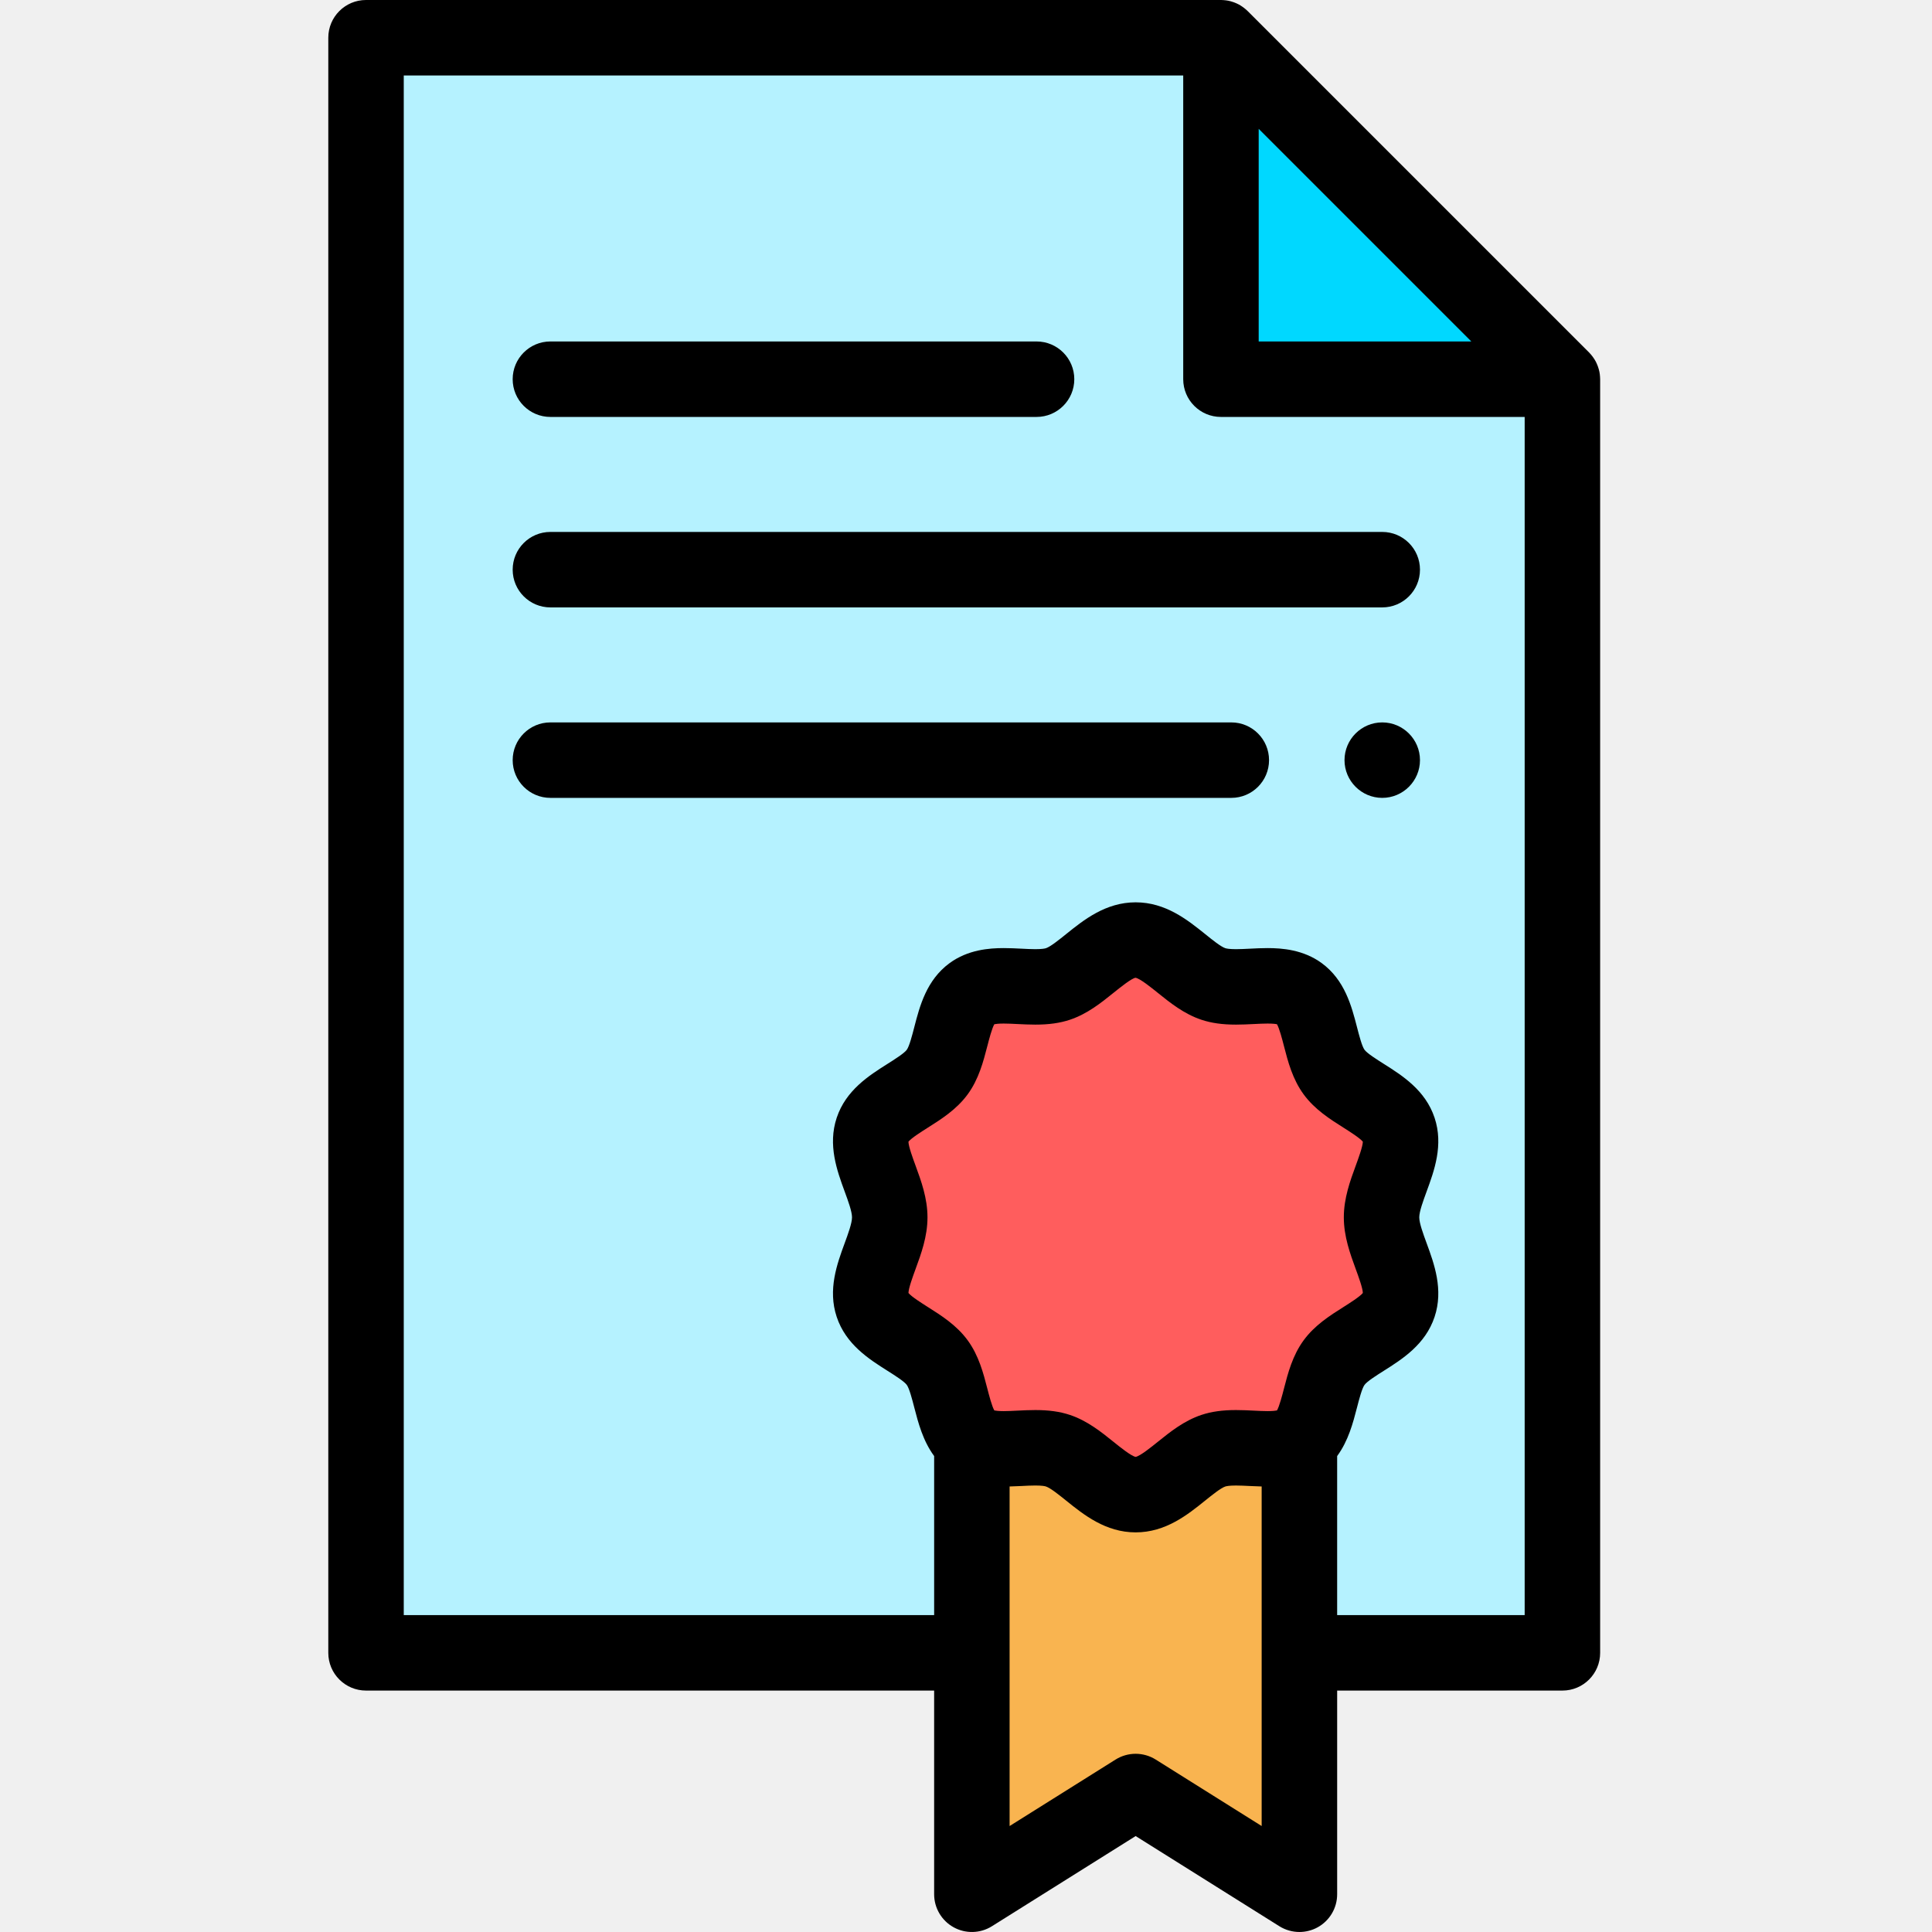
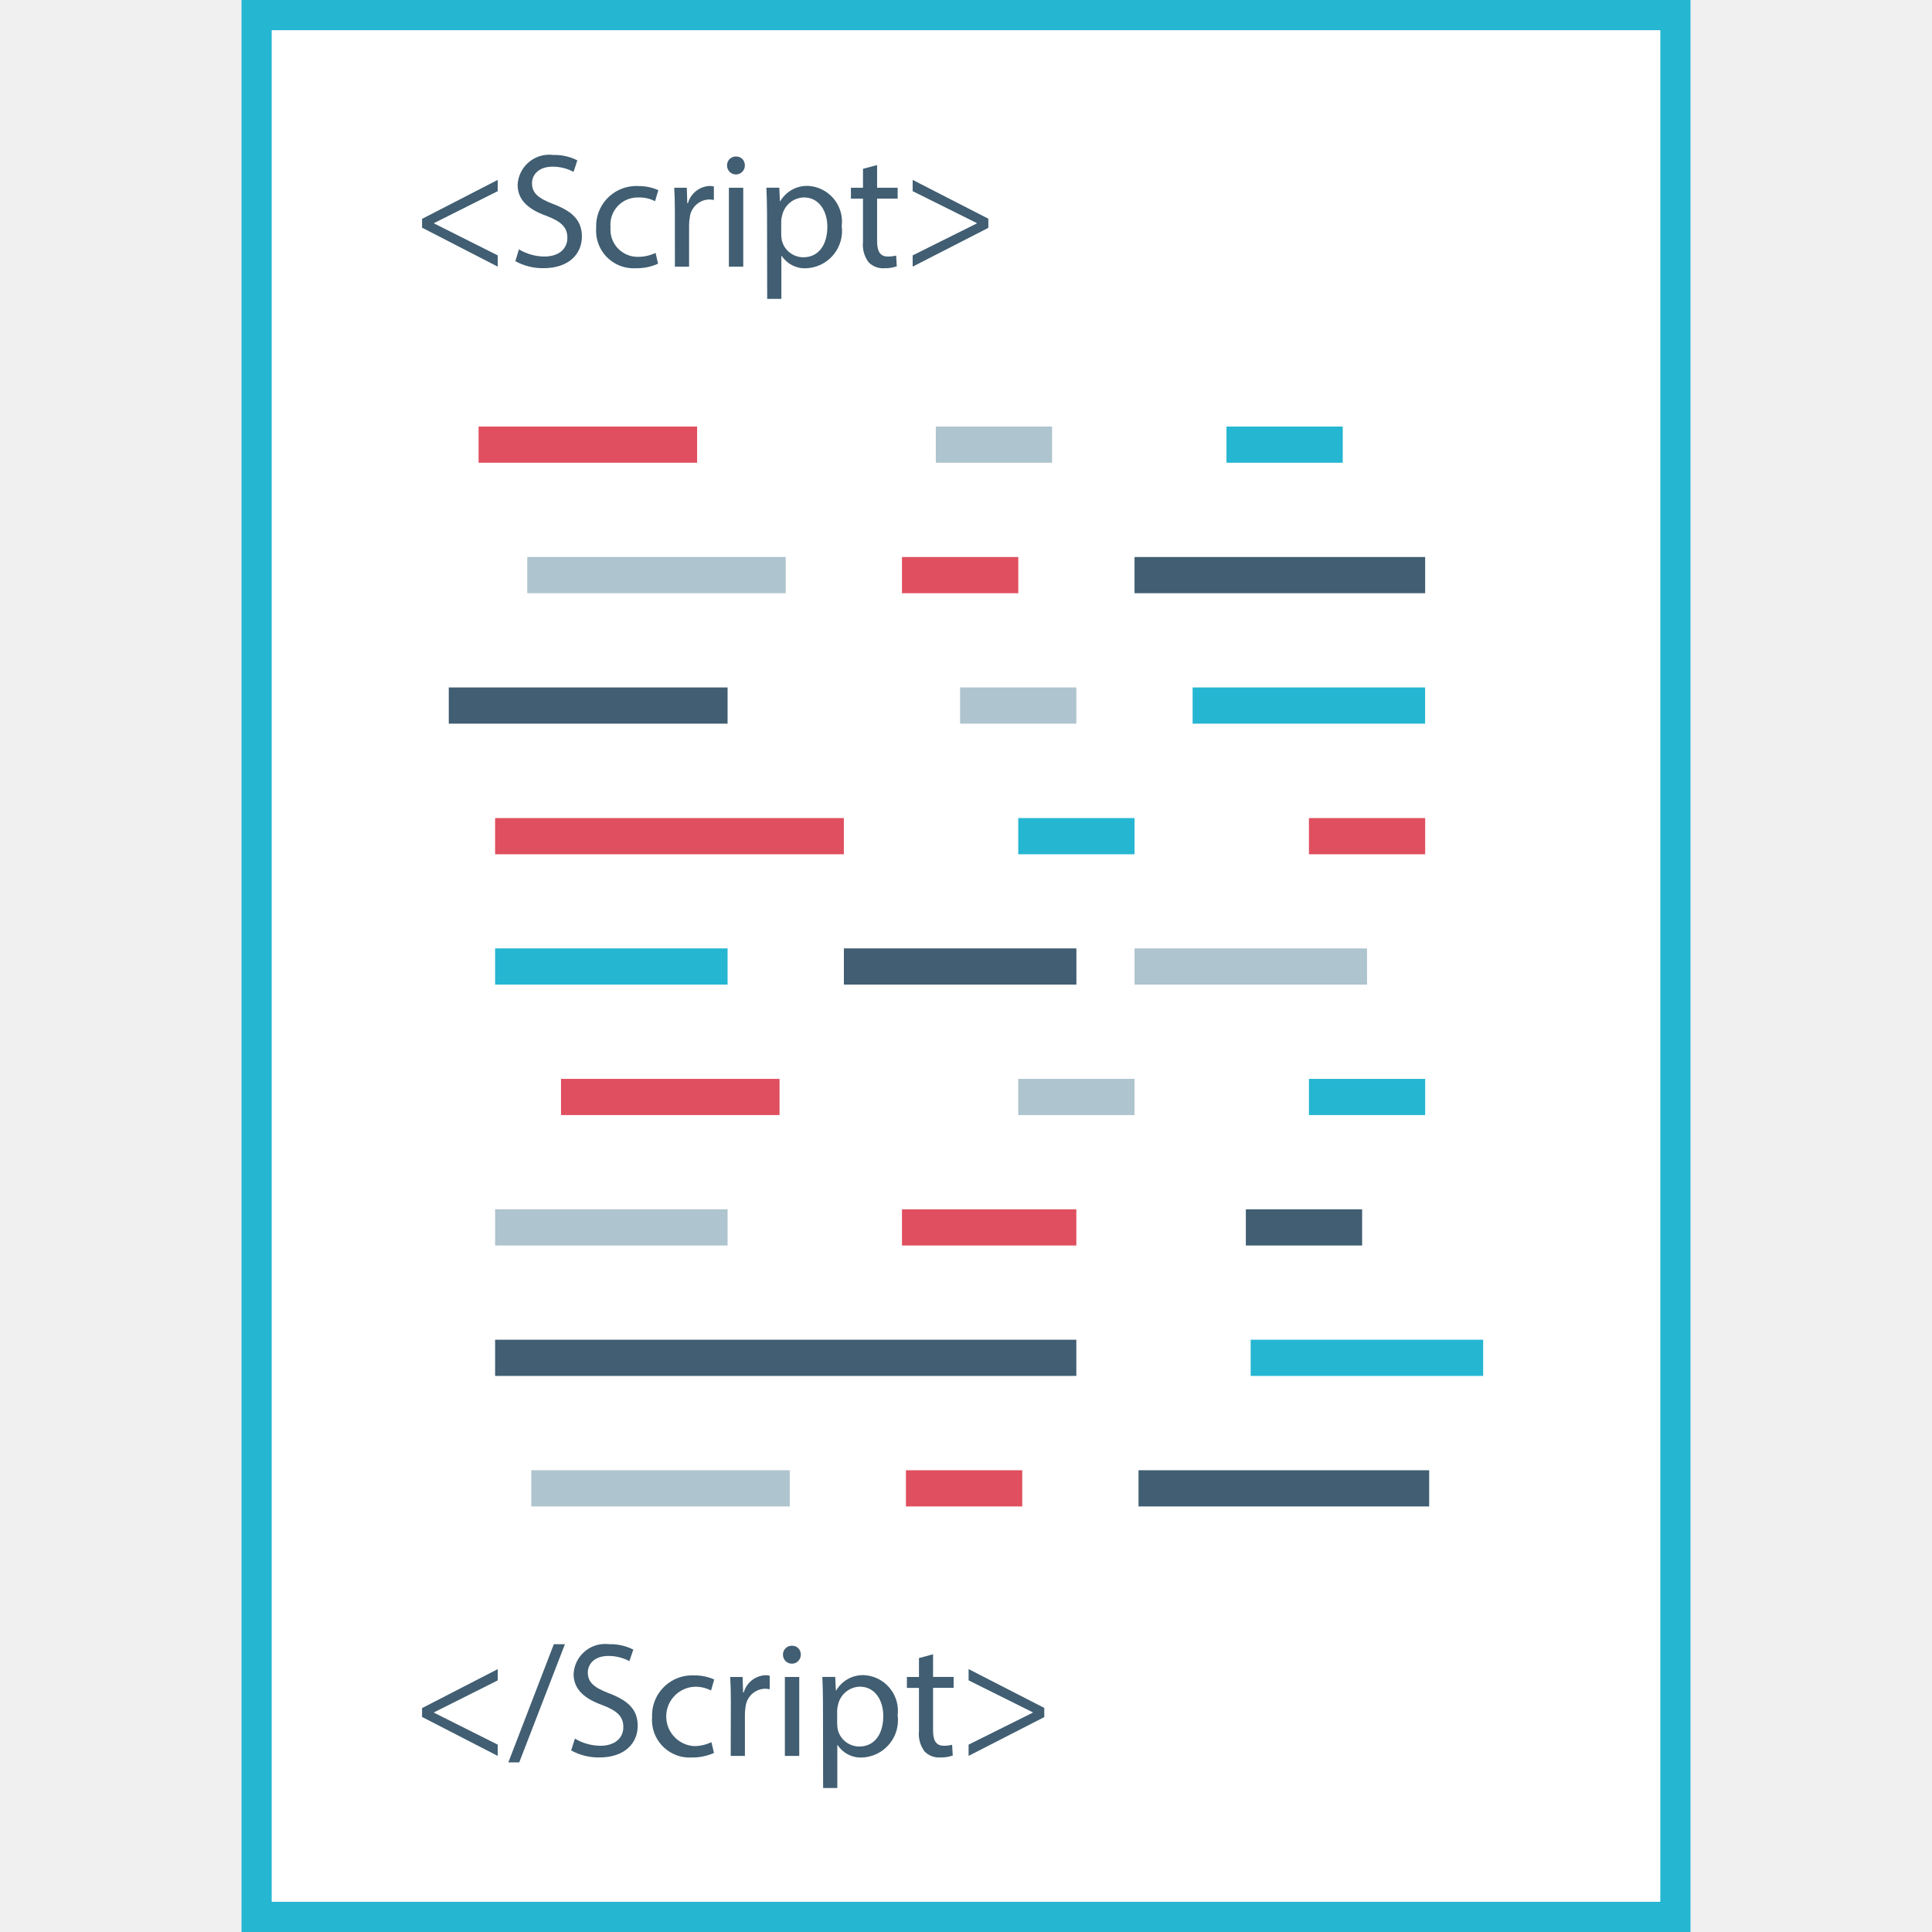
- <svg xmlns="http://www.w3.org/2000/svg" height="512pt" viewBox="-87 0 512 512.001" width="512pt">
-   <g fill-rule="evenodd">
-     <path d="m10 10h226.566l90.488 90.492v337.531h-317.055zm0 0" fill="#b5f2ff" />
-     <path d="m236.566 10v90.492h90.488zm0 0" fill="#00d8ff" />
-     <path d="m170.555 381.91h86.805v120.09l-43.402-27.227-43.402 27.227zm0 0" fill="#f9b450" />
-     <path d="m213.957 249.121c7.656 0 13.711 9.352 20.598 11.645 6.887 2.289 17.066-1.668 22.805 2.539 5.734 4.203 4.988 15.082 9.191 20.82 4.203 5.734 14.852 8.367 17.145 15.258 2.289 6.887-4.574 15.566-4.574 23.223 0 7.66 6.863 16.34 4.574 23.227-2.293 6.891-12.941 9.523-17.145 15.258-4.203 5.738-3.457 16.617-9.191 20.82-5.738 4.207-15.918.25-22.805 2.539-6.887 2.293-12.941 11.645-20.598 11.645s-13.711-9.352-20.598-11.645c-6.887-2.289-17.066 1.668-22.805-2.539-5.734-4.203-4.988-15.082-9.191-20.82-4.207-5.734-14.852-8.367-17.145-15.254-2.293-6.891 4.57-15.57 4.57-23.23 0-7.656-6.863-16.336-4.57-23.223 2.293-6.891 12.938-9.523 17.145-15.258 4.203-5.738 3.457-16.617 9.191-20.82 5.734-4.207 15.914-.25 22.805-2.539 6.887-2.293 12.941-11.645 20.598-11.645zm0 0" fill="#ff5d5d" />
-     <path d="m337.039 100.152c-.004-.109-.008-.219-.016-.328-.031-.434-.074-.859-.16-1.281 0 0 0 0 0-.004-.086-.422-.207-.84-.344-1.246-.035-.102-.07-.203-.109-.305-.145-.387-.309-.766-.496-1.133-.012-.02-.02-.039-.031-.059-.203-.383-.438-.746-.691-1.102-.062-.09-.129-.176-.195-.266-.27-.352-.551-.691-.867-1.008l-90.492-90.492c-.316-.316-.656-.598-1.008-.867-.09-.066-.18-.137-.27-.199-.355-.254-.715-.488-1.094-.688-.027-.016-.055-.023-.078-.039-.359-.188-.734-.348-1.113-.492-.105-.039-.207-.074-.316-.109-.406-.137-.816-.258-1.242-.344-.004 0-.008 0-.008 0-.418-.082-.844-.129-1.273-.16-.109-.004-.219-.012-.328-.016-.113-.004-.227-.016-.34-.016h-226.566c-5.523 0-10 4.477-10 10v428.023c0 5.523 4.477 10 10 10h150.555v53.977c0 3.637 1.977 6.988 5.16 8.75 3.188 1.762 7.074 1.656 10.156-.277l38.086-23.895 38.086 23.895c1.621 1.016 3.469 1.527 5.316 1.527 1.664 0 3.332-.414 4.84-1.246 3.184-1.762 5.16-5.113 5.16-8.754v-53.977h59.695c5.523 0 10-4.477 10-10v-337.531c0-.113-.012-.227-.016-.34zm-90.473-66.008 56.348 56.348h-56.348zm-90.945 274.727c-.703-1.91-1.848-5.031-1.875-6.309.781-.969 3.492-2.684 5.152-3.73 3.562-2.25 7.602-4.805 10.531-8.797 2.957-4.035 4.16-8.695 5.223-12.805.465-1.797 1.215-4.699 1.855-5.797.352-.074 1.09-.18 2.477-.18 1.113 0 2.359.062 3.68.129 1.516.074 3.078.152 4.711.152 3.602 0 6.508-.406 9.145-1.285 4.605-1.531 8.289-4.496 11.539-7.113 1.797-1.445 4.805-3.867 5.852-4.016 1.145.148 4.148 2.57 5.945 4.016 3.25 2.617 6.938 5.582 11.543 7.113 2.637.879 5.539 1.285 9.145 1.285 1.629 0 3.195-.078 4.707-.152 1.32-.066 2.566-.129 3.684-.129 1.387 0 2.121.102 2.477.18.641 1.098 1.391 4 1.852 5.797 1.062 4.109 2.27 8.77 5.227 12.805 2.926 3.992 6.965 6.543 10.531 8.797 1.656 1.051 4.367 2.762 5.148 3.73-.027 1.277-1.172 4.398-1.871 6.309-1.488 4.051-3.172 8.645-3.172 13.734 0 5.09 1.684 9.684 3.168 13.738.703 1.91 1.848 5.031 1.875 6.309-.781.969-3.492 2.68-5.148 3.73-3.566 2.25-7.605 4.805-10.531 8.797-2.957 4.035-4.164 8.695-5.227 12.805-.461 1.793-1.215 4.699-1.852 5.797-.355.074-1.09.18-2.477.18-1.117 0-2.363-.062-3.684-.129-1.512-.074-3.078-.152-4.707-.152-3.605 0-6.508.406-9.145 1.285-4.605 1.531-8.293 4.5-11.543 7.113-1.77 1.43-4.723 3.801-5.898 4.012-1.176-.211-4.125-2.582-5.895-4.012-3.254-2.613-6.938-5.582-11.543-7.113-2.637-.879-5.543-1.285-9.145-1.285-1.629 0-3.195.078-4.711.152-1.316.066-2.562.129-3.68.129-1.387 0-2.121-.105-2.477-.18-.641-1.098-1.391-4-1.855-5.797-1.059-4.109-2.266-8.77-5.223-12.805-2.926-3.992-6.965-6.547-10.531-8.797-1.656-1.047-4.367-2.762-5.148-3.73.027-1.273 1.172-4.398 1.871-6.309 1.488-4.051 3.172-8.645 3.172-13.734 0-5.094-1.688-9.688-3.172-13.738zm91.738 175.051-28.086-17.621c-3.25-2.035-7.383-2.035-10.633 0l-28.086 17.621v-89.992c1.062-.031 2.105-.07 3.117-.121 1.324-.07 2.574-.133 3.703-.133 1.773 0 2.531.164 2.824.262 1.191.398 3.48 2.242 5.32 3.723 4.668 3.758 10.477 8.434 18.438 8.434 7.961 0 13.77-4.676 18.438-8.434 1.84-1.48 4.129-3.324 5.316-3.719.297-.098 1.055-.262 2.828-.262 1.129 0 2.379.062 3.703.129 1.012.051 2.055.094 3.113.121v89.992zm20-55.898v-42.152c2.973-4.039 4.215-8.82 5.266-12.883.551-2.133 1.305-5.051 1.992-5.984.684-.938 3.227-2.543 5.082-3.715 4.922-3.109 11.047-6.98 13.48-14.301 2.406-7.223-.098-14.047-2.109-19.531-.914-2.488-1.949-5.312-1.949-6.852 0-1.539 1.035-4.359 1.949-6.848 2.012-5.484 4.516-12.312 2.109-19.535-2.434-7.316-8.559-11.188-13.48-14.297-1.855-1.172-4.398-2.781-5.082-3.711-.688-.938-1.441-3.855-1.992-5.988-1.438-5.566-3.227-12.496-9.352-16.988-4.875-3.57-10.52-3.984-14.344-3.984-1.617 0-3.18.078-4.688.156-1.324.066-2.574.129-3.699.129-1.777 0-2.535-.164-2.828-.262-1.188-.395-3.477-2.238-5.316-3.723-4.672-3.754-10.48-8.43-18.441-8.43-7.957 0-13.77 4.676-18.438 8.43-1.84 1.48-4.129 3.328-5.316 3.723-.293.098-1.055.262-2.828.262-1.125 0-2.379-.062-3.703-.133-1.508-.074-3.066-.152-4.688-.152-3.82 0-9.465.414-14.336 3.984-6.129 4.492-7.922 11.422-9.359 16.988-.551 2.133-1.305 5.051-1.988 5.984-.688.934-3.23 2.543-5.086 3.715-4.922 3.109-11.043 6.98-13.48 14.297-2.406 7.227.098 14.051 2.109 19.535.914 2.488 1.949 5.309 1.949 6.848 0 1.539-1.035 4.363-1.949 6.852-2.012 5.484-4.516 12.309-2.109 19.535 2.438 7.316 8.562 11.188 13.48 14.297 1.859 1.172 4.398 2.781 5.086 3.715.684.934 1.438 3.852 1.988 5.984 1.051 4.062 2.297 8.848 5.27 12.883v42.152h-140.559v-408.023h206.566v80.492c0 5.523 4.477 10 10 10h80.488v317.531zm0 0" />
-     <path d="m58.863 110.492h128.836c5.52 0 10-4.477 10-10 0-5.523-4.48-10-10-10h-128.836c-5.523 0-10 4.477-10 10 0 5.523 4.48 10 10 10zm0 0" />
-     <path d="m279.309 140.969h-220.445c-5.523 0-10 4.477-10 10s4.477 10 10 10h220.445c5.523 0 10-4.477 10-10s-4.477-10-10-10zm0 0" />
-     <path d="m239.309 191.445h-180.445c-5.523 0-10 4.48-10 10 0 5.523 4.477 10 10 10h180.445c5.523 0 10-4.477 10-10 0-5.52-4.477-10-10-10zm0 0" />
-     <path d="m279.309 191.445c-5.508 0-10 4.492-10 10 0 5.508 4.492 10 10 10 5.512 0 10-4.492 10-10 0-5.508-4.488-10-10-10zm0 0" />
+ <svg xmlns="http://www.w3.org/2000/svg" version="1.1" id="Layer_1" x="0px" y="0px" viewBox="0 0 512 512" style="enable-background:new 0 0 512 512;" xml:space="preserve">
+   <rect x="68" y="4" style="fill:#FFFFFF;" width="376" height="504" />
+   <path style="fill:#25B6D2;" d="M440,8v496H72V8H440 M448,0H64v512h384V0z" />
+   <rect x="301.72" y="389.632" style="fill:#415E72;" width="77.024" height="9.592" />
+   <rect x="240.08" y="389.632" style="fill:#E04F5F;" width="30.824" height="9.592" />
+   <rect x="140.8" y="389.632" style="fill:#AEC4CE;" width="68.496" height="9.592" />
+   <rect x="330.16" y="320.48" style="fill:#415E72;" width="30.816" height="9.592" />
+   <rect x="239.032" y="320.48" style="fill:#E04F5F;" width="46.208" height="9.592" />
+   <rect x="131.208" y="320.48" style="fill:#AEC4CE;" width="61.608" height="9.592" />
+   <rect x="131.208" y="251.336" style="fill:#25B6D2;" width="61.608" height="9.592" />
+   <rect x="223.64" y="251.336" style="fill:#415E72;" width="61.616" height="9.592" />
+   <rect x="300.664" y="251.336" style="fill:#AEC4CE;" width="61.608" height="9.592" />
+   <rect x="346.88" y="285.912" style="fill:#25B6D2;" width="30.808" height="9.592" />
+   <rect x="269.848" y="285.912" style="fill:#AEC4CE;" width="30.816" height="9.592" />
+   <rect x="148.672" y="285.912" style="fill:#E04F5F;" width="57.912" height="9.592" />
+   <rect x="325.032" y="113.04" style="fill:#25B6D2;" width="30.808" height="9.592" />
+   <rect x="248" y="113.04" style="fill:#AEC4CE;" width="30.808" height="9.592" />
+   <rect x="126.824" y="113.04" style="fill:#E04F5F;" width="57.92" height="9.592" />
+   <rect x="131.208" y="355.04" style="fill:#415E72;" width="154.032" height="9.592" />
+   <rect x="331.44" y="355.04" style="fill:#25B6D2;" width="61.616" height="9.592" />
+   <rect x="346.88" y="216.8" style="fill:#E04F5F;" width="30.808" height="9.592" />
+   <rect x="269.848" y="216.8" style="fill:#25B6D2;" width="30.816" height="9.592" />
+   <rect x="131.208" y="216.8" style="fill:#E04F5F;" width="92.424" height="9.592" />
+   <rect x="300.664" y="147.616" style="fill:#415E72;" width="77.016" height="9.592" />
+   <rect x="239.032" y="147.616" style="fill:#E04F5F;" width="30.824" height="9.592" />
+   <rect x="139.728" y="147.616" style="fill:#AEC4CE;" width="68.496" height="9.592" />
+   <rect x="316.056" y="182.184" style="fill:#25B6D2;" width="61.616" height="9.592" />
+   <rect x="254.432" y="182.184" style="fill:#AEC4CE;" width="30.808" height="9.592" />
+   <g>
+     <rect x="118.928" y="182.184" style="fill:#415E72;" width="73.888" height="9.592" />
+     <path style="fill:#415E72;" d="M111.848,58l20.056-10.328v2.984l-16.896,8.472V59.2l16.896,8.48v2.984l-20.056-10.328   C111.848,60.336,111.848,58,111.848,58z" />
+     <path style="fill:#415E72;" d="M137.52,66.088c2.04,1.216,4.368,1.872,6.744,1.896c3.84,0,6.096-2.032,6.096-4.968   c0-2.728-1.552-4.28-5.496-5.792c-4.752-1.688-7.688-4.152-7.688-8.256c0.232-4.624,4.16-8.192,8.784-7.96   c0.216,0.008,0.424,0.032,0.64,0.056c2.216-0.064,4.424,0.424,6.4,1.432l-1,3.056c-1.696-0.912-3.6-1.384-5.528-1.384   c-4,0-5.488,2.4-5.488,4.368c0,2.72,1.768,4.064,5.792,5.6c4.92,1.896,7.432,4.28,7.432,8.552c0,4.504-3.328,8.384-10.192,8.384   c-2.6,0.032-5.16-0.608-7.44-1.856L137.52,66.088z" />
+     <path style="fill:#415E72;" d="M174.4,69.88c-1.888,0.848-3.944,1.256-6.008,1.208c-5.48,0.272-10.144-3.952-10.416-9.432   c-0.024-0.416-0.016-0.824,0.016-1.24c-0.272-5.864,4.256-10.832,10.12-11.112c0.36-0.016,0.72-0.016,1.08,0.008   c1.816-0.024,3.616,0.344,5.272,1.08l-0.864,2.936c-1.36-0.712-2.88-1.048-4.408-0.992c-3.976-0.128-7.296,2.992-7.424,6.968   c-0.008,0.312,0,0.624,0.032,0.936c-0.344,3.96,2.584,7.456,6.552,7.8c0.24,0.024,0.48,0.032,0.712,0.024   c1.616,0.008,3.208-0.352,4.664-1.04L174.4,69.88z" />
+     <path style="fill:#415E72;" d="M178.848,56.272c0-2.464-0.048-4.576-0.168-6.52h3.328l0.128,4.104h0.168   c0.736-2.616,3.072-4.464,5.792-4.576c0.368,0,0.736,0.04,1.088,0.136V53c-0.424-0.096-0.864-0.136-1.296-0.136   c-2.688,0.104-4.88,2.2-5.104,4.88c-0.104,0.584-0.16,1.184-0.168,1.776v11.144h-3.76L178.848,56.272z" />
+     <path style="fill:#415E72;" d="M197.392,43.872c0,1.304-1.056,2.36-2.36,2.36s-2.36-1.056-2.36-2.36   c-0.048-1.28,0.96-2.352,2.24-2.4c0.056,0,0.112,0,0.16,0c1.248-0.032,2.28,0.952,2.312,2.192   C197.4,43.736,197.4,43.8,197.392,43.872z M193.16,70.664V49.752h3.808v20.912H193.16z" />
+     <path style="fill:#415E72;" d="M203.272,56.576c0-2.68-0.088-4.84-0.168-6.832h3.416l0.168,3.584h0.088   c1.536-2.624,4.392-4.184,7.432-4.064c5.224,0.304,9.216,4.792,8.912,10.016c-0.016,0.208-0.032,0.408-0.056,0.616   c0.72,5.416-3.08,10.392-8.504,11.12c-0.336,0.048-0.664,0.072-1,0.08c-2.56,0.104-4.992-1.144-6.4-3.288h-0.088V79.2h-3.76   L203.272,56.576z M207.032,62.176c0.008,0.52,0.064,1.04,0.168,1.552c0.648,2.616,3.008,4.456,5.704,4.456   c4,0,6.352-3.28,6.352-8.08c0-4.192-2.2-7.784-6.216-7.784c-2.768,0.072-5.136,2.016-5.752,4.712   c-0.152,0.504-0.232,1.024-0.256,1.552V62.176z" />
+     <path style="fill:#415E72;" d="M232.44,43.744v6.008h5.448v2.888h-5.448v11.28c0,2.592,0.736,4.064,2.848,4.064   c0.744,0.008,1.48-0.08,2.2-0.256l0.168,2.848c-1.08,0.376-2.224,0.552-3.368,0.512c-1.536,0.088-3.04-0.496-4.112-1.6   c-1.16-1.568-1.68-3.512-1.472-5.448v-11.4h-3.2v-2.888h3.2v-5.016L232.44,43.744z" />
+     <path style="fill:#415E72;" d="M261.92,60.384l-20.056,10.28V67.68l17.024-8.48v-0.072l-17.024-8.472v-2.984L261.92,57.96   L261.92,60.384L261.92,60.384z" />
+     <path style="fill:#415E72;" d="M111.848,452.664l20.056-10.328v2.984l-16.896,8.472v0.088l16.896,8.472v2.984l-20.056-10.328   L111.848,452.664z" />
+     <path style="fill:#415E72;" d="M134.712,467.056l12.064-31.328h2.936L137.6,467.056H134.712z" />
+     <path style="fill:#415E72;" d="M152.352,460.752c2.04,1.216,4.368,1.872,6.744,1.896c3.84,0,6.096-2.032,6.096-4.968   c0-2.728-1.552-4.28-5.496-5.792c-4.752-1.688-7.688-4.152-7.688-8.256c0.232-4.624,4.16-8.192,8.784-7.96   c0.216,0.008,0.424,0.032,0.64,0.056c2.216-0.064,4.424,0.424,6.4,1.432l-1.04,3.064c-1.696-0.912-3.6-1.384-5.528-1.384   c-4,0-5.488,2.4-5.488,4.368c0,2.72,1.768,4.064,5.792,5.6c4.92,1.896,7.432,4.28,7.432,8.552c0,4.504-3.328,8.384-10.192,8.384   c-2.6,0.032-5.16-0.608-7.44-1.856L152.352,460.752z" />
+     <path style="fill:#415E72;" d="M189.216,464.544c-1.888,0.848-3.944,1.256-6.008,1.208c-5.48,0.272-10.144-3.952-10.416-9.432   c-0.024-0.416-0.016-0.824,0.016-1.24c-0.264-5.864,4.28-10.824,10.144-11.088c0.352-0.016,0.704-0.016,1.048,0.008   c1.816-0.024,3.616,0.344,5.272,1.08l-0.84,2.92c-1.368-0.712-2.896-1.056-4.432-0.992c-4.344,0.24-7.672,3.96-7.432,8.304   c0.216,3.96,3.352,7.144,7.304,7.424c1.616,0.008,3.208-0.352,4.664-1.04L189.216,464.544z" />
+     <path style="fill:#415E72;" d="M193.68,450.936c0-2.464-0.048-4.576-0.168-6.52h3.288l0.128,4.104h0.168   c0.736-2.616,3.072-4.464,5.792-4.576c0.368,0,0.736,0.04,1.088,0.136v3.584c-0.424-0.096-0.864-0.136-1.296-0.136   c-2.688,0.104-4.88,2.2-5.104,4.88c-0.104,0.584-0.16,1.184-0.168,1.776v11.152h-3.76L193.68,450.936z" />
+     <path style="fill:#415E72;" d="M212.216,438.536c0,1.304-1.056,2.36-2.36,2.36s-2.36-1.056-2.36-2.36   c-0.048-1.28,0.96-2.352,2.24-2.4c0.056,0,0.112,0,0.16,0c1.248-0.032,2.28,0.952,2.312,2.192   C212.224,438.4,212.224,438.464,212.216,438.536z M208,465.328v-20.912h3.808v20.912H208z" />
+     <path style="fill:#415E72;" d="M218.096,451.24c0-2.68-0.088-4.84-0.168-6.832h3.416l0.168,3.584h0.088   c1.536-2.624,4.392-4.184,7.432-4.064c5.224,0.304,9.216,4.792,8.912,10.016c-0.016,0.208-0.032,0.408-0.056,0.616   c0.72,5.416-3.08,10.392-8.504,11.12c-0.336,0.048-0.664,0.072-1,0.08c-2.56,0.104-4.992-1.144-6.4-3.288h-0.088v11.368h-3.76   L218.096,451.24z M221.856,456.84c0.008,0.52,0.064,1.04,0.168,1.552c0.648,2.616,3.008,4.456,5.704,4.456   c4,0,6.352-3.28,6.352-8.08c0-4.192-2.2-7.784-6.216-7.784c-2.768,0.072-5.136,2.016-5.752,4.712   c-0.152,0.504-0.232,1.024-0.256,1.552V456.84z" />
+     <path style="fill:#415E72;" d="M247.272,438.4v6.008h5.448v2.888h-5.448v11.28c0,2.592,0.736,4.064,2.848,4.064   c0.744,0.008,1.48-0.08,2.2-0.256l0.168,2.848c-1.08,0.376-2.224,0.552-3.368,0.512c-1.536,0.088-3.04-0.496-4.112-1.6   c-1.16-1.568-1.68-3.512-1.472-5.448v-11.392h-3.2v-2.888h3.2V439.4L247.272,438.4z" />
+     <path style="fill:#415E72;" d="M276.744,455.048l-20.056,10.28v-2.984l17.024-8.472v-0.088l-17.024-8.472v-2.984l20.056,10.288   V455.048z" />
  </g>
+   <g>
+ </g>
+   <g>
+ </g>
+   <g>
+ </g>
+   <g>
+ </g>
+   <g>
+ </g>
+   <g>
+ </g>
+   <g>
+ </g>
+   <g>
+ </g>
+   <g>
+ </g>
+   <g>
+ </g>
+   <g>
+ </g>
+   <g>
+ </g>
+   <g>
+ </g>
+   <g>
+ </g>
+   <g>
+ </g>
</svg>
